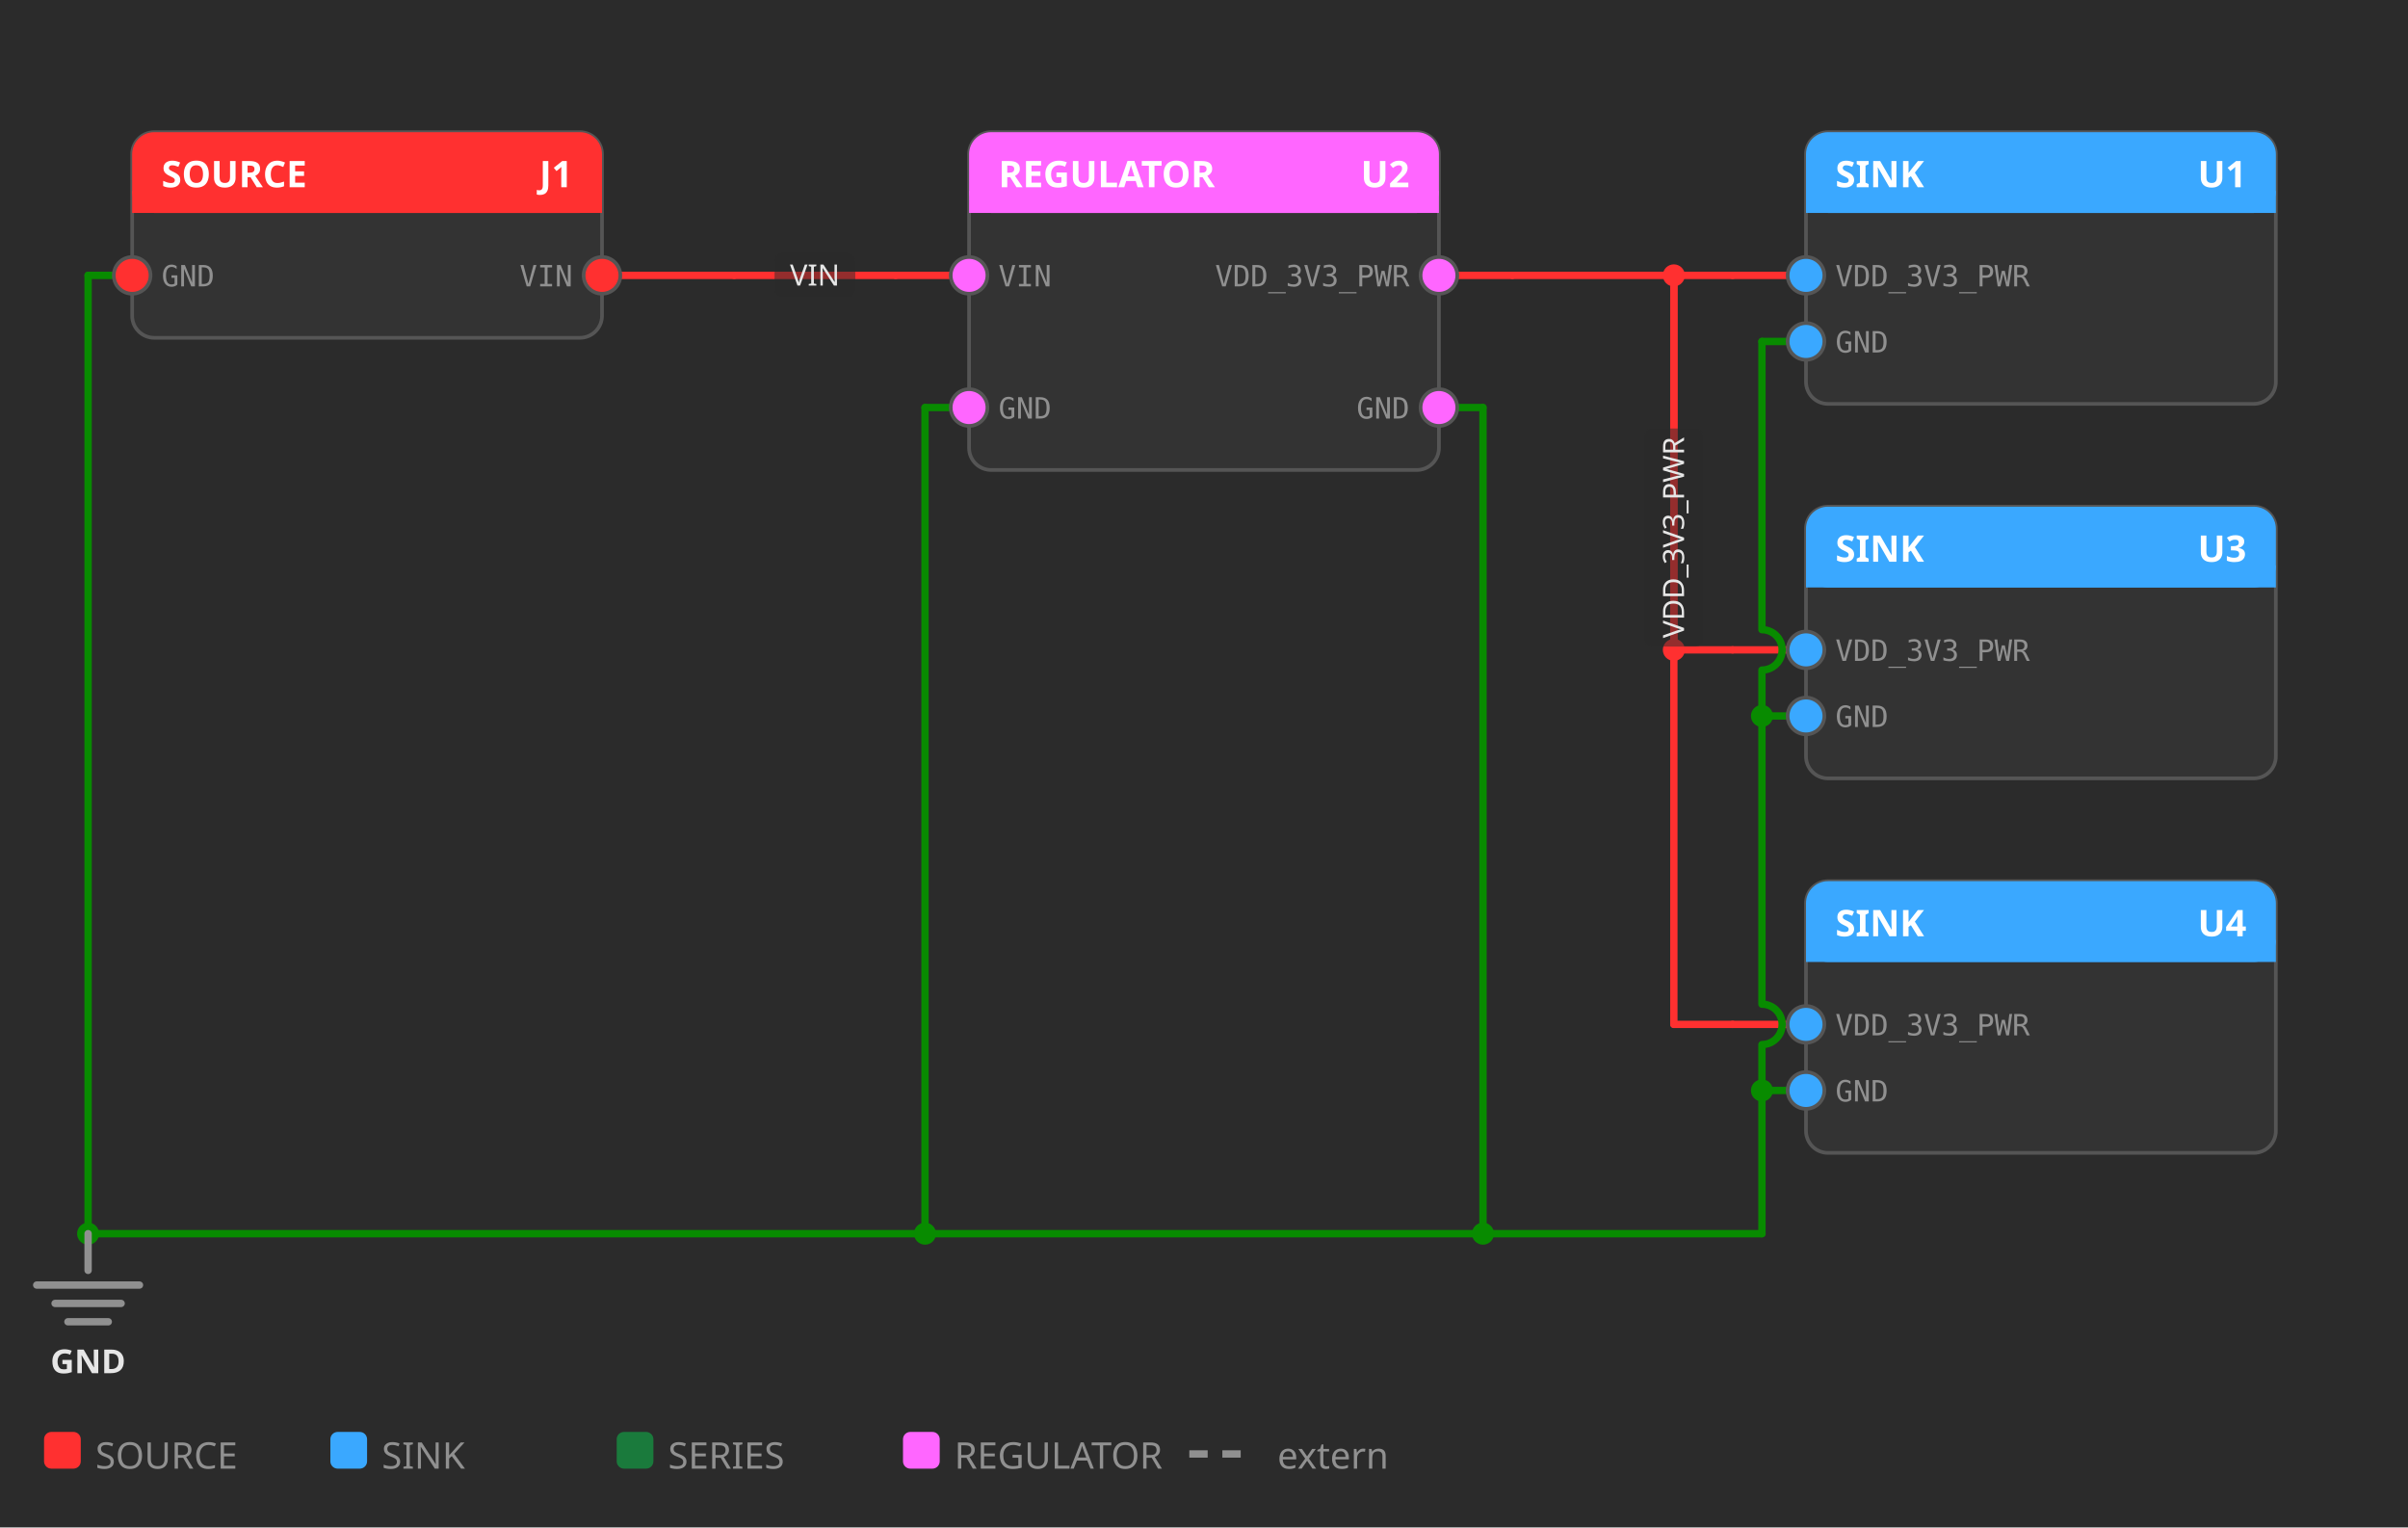
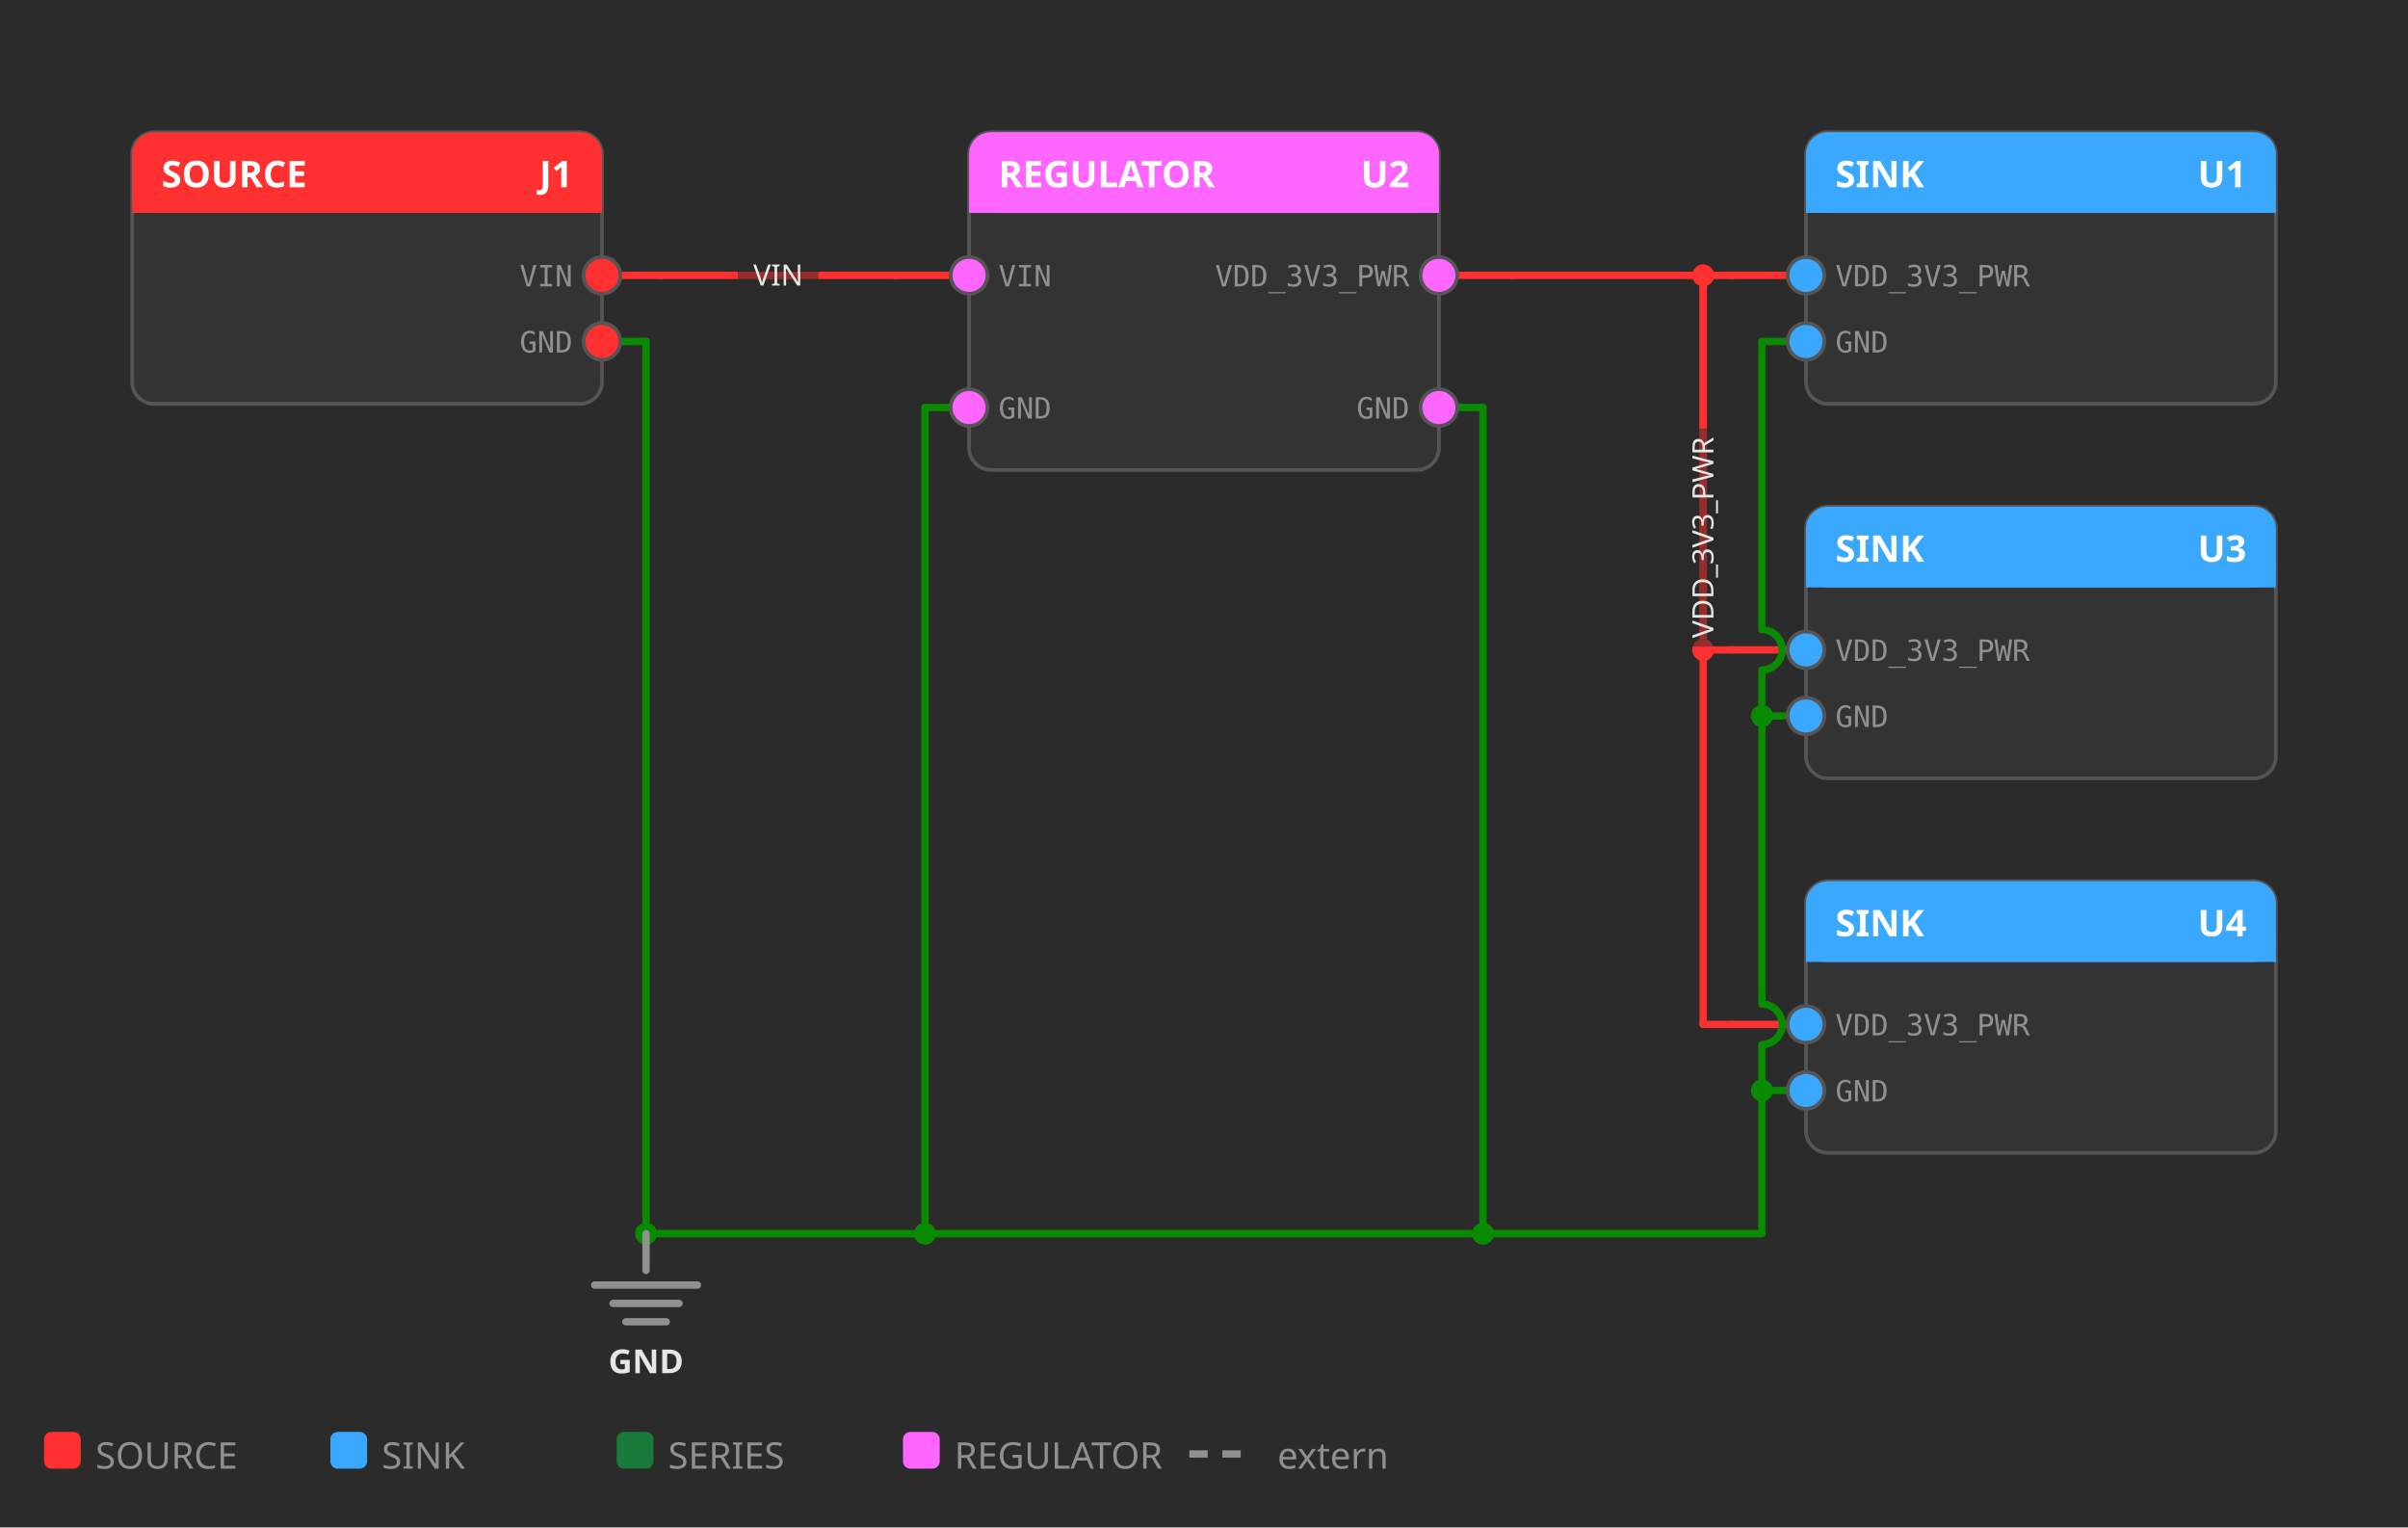
<svg xmlns="http://www.w3.org/2000/svg" width="656" height="416" viewBox="0 0 656 416">
  <rect width="100%" height="100%" fill="#2b2b2b" />
-   <line x1="164" y1="75" x2="200" y2="75" stroke="#ff3030" stroke-width="2" stroke-linecap="round" />
-   <line x1="200" y1="75" x2="244" y2="75" stroke="#ff3030" stroke-width="2" stroke-linecap="round" />
+   <line x1="164" y1="75" x2="180" y2="75" stroke="#ff3030" stroke-width="2" stroke-linecap="round" />
+   <line x1="180" y1="75" x2="244" y2="75" stroke="#ff3030" stroke-width="2" stroke-linecap="round" />
  <line x1="244" y1="75" x2="264" y2="75" stroke="#ff3030" stroke-width="2" stroke-linecap="round" />
  <line x1="392" y1="75" x2="412" y2="75" stroke="#ff3030" stroke-width="2" stroke-linecap="round" />
  <line x1="412" y1="75" x2="472" y2="75" stroke="#ff3030" stroke-width="2" stroke-linecap="round" />
  <line x1="472" y1="75" x2="492" y2="75" stroke="#ff3030" stroke-width="2" stroke-linecap="round" />
  <line x1="472" y1="177" x2="492" y2="177" stroke="#ff3030" stroke-width="2" stroke-linecap="round" />
-   <line x1="456" y1="177" x2="472" y2="177" stroke="#ff3030" stroke-width="2" stroke-linecap="round" />
+   <line x1="464" y1="177" x2="472" y2="177" stroke="#ff3030" stroke-width="2" stroke-linecap="round" />
  <line x1="472" y1="279" x2="492" y2="279" stroke="#ff3030" stroke-width="2" stroke-linecap="round" />
-   <line x1="456" y1="279" x2="472" y2="279" stroke="#ff3030" stroke-width="2" stroke-linecap="round" />
-   <line x1="24" y1="336" x2="480" y2="336" stroke="#088b00" stroke-width="2" stroke-linecap="round" />
-   <line x1="24" y1="75" x2="36" y2="75" stroke="#088b00" stroke-width="2" stroke-linecap="round" />
+   <line x1="464" y1="279" x2="472" y2="279" stroke="#ff3030" stroke-width="2" stroke-linecap="round" />
+   <line x1="176" y1="336" x2="480" y2="336" stroke="#088b00" stroke-width="2" stroke-linecap="round" />
+   <line x1="164" y1="93" x2="176" y2="93" stroke="#088b00" stroke-width="2" stroke-linecap="round" />
  <line x1="252" y1="111" x2="264" y2="111" stroke="#088b00" stroke-width="2" stroke-linecap="round" />
  <line x1="392" y1="111" x2="404" y2="111" stroke="#088b00" stroke-width="2" stroke-linecap="round" />
  <line x1="480" y1="93" x2="492" y2="93" stroke="#088b00" stroke-width="2" stroke-linecap="round" />
  <line x1="480" y1="195" x2="492" y2="195" stroke="#088b00" stroke-width="2" stroke-linecap="round" />
  <line x1="480" y1="297" x2="492" y2="297" stroke="#088b00" stroke-width="2" stroke-linecap="round" />
-   <path d="M 456,75 V 177" fill="none" stroke="#ff3030" stroke-width="2" stroke-linecap="round" stroke-linejoin="round" />
-   <path d="M 456,75 V 279" fill="none" stroke="#ff3030" stroke-width="2" stroke-linecap="round" stroke-linejoin="round" />
-   <path d="M 24,75 V 336" fill="none" stroke="#088b00" stroke-width="2" stroke-linecap="round" stroke-linejoin="round" />
+   <path d="M 464,75 V 177" fill="none" stroke="#ff3030" stroke-width="2" stroke-linecap="round" stroke-linejoin="round" />
+   <path d="M 464,75 V 279" fill="none" stroke="#ff3030" stroke-width="2" stroke-linecap="round" stroke-linejoin="round" />
+   <path d="M 176,93 V 336" fill="none" stroke="#088b00" stroke-width="2" stroke-linecap="round" stroke-linejoin="round" />
  <path d="M 252,111 V 336" fill="none" stroke="#088b00" stroke-width="2" stroke-linecap="round" stroke-linejoin="round" />
  <path d="M 404,111 V 336" fill="none" stroke="#088b00" stroke-width="2" stroke-linecap="round" stroke-linejoin="round" />
  <path d="M 480,93 V 171.5 A 5.5,5.5 0 0 1 480,182.5 V 273.5 A 5.5,5.5 0 0 1 480,284.5 V 336" fill="none" stroke="#088b00" stroke-width="2" stroke-linecap="round" stroke-linejoin="round" />
-   <circle cx="24" cy="336" r="3" fill="#088b00" />
+   <circle cx="176" cy="336" r="3" fill="#088b00" />
  <circle cx="252" cy="336" r="3" fill="#088b00" />
  <circle cx="404" cy="336" r="3" fill="#088b00" />
-   <circle cx="456" cy="75" r="3" fill="#ff3030" />
-   <circle cx="456" cy="177" r="3" fill="#ff3030" />
+   <circle cx="464" cy="75" r="3" fill="#ff3030" />
+   <circle cx="464" cy="177" r="3" fill="#ff3030" />
  <circle cx="480" cy="195" r="3" fill="#088b00" />
  <circle cx="480" cy="297" r="3" fill="#088b00" />
-   <line x1="24" y1="336" x2="24" y2="346" stroke="#909090" stroke-width="2" stroke-linecap="round" />
-   <line x1="10" y1="350" x2="38" y2="350" stroke="#909090" stroke-width="2" stroke-linecap="round" />
-   <line x1="15" y1="355" x2="33" y2="355" stroke="#909090" stroke-width="2" stroke-linecap="round" />
-   <line x1="18.5" y1="360" x2="29.5" y2="360" stroke="#909090" stroke-width="2" stroke-linecap="round" />
-   <text x="24" y="374" text-anchor="middle" fill="#e6e6e6" font-family="Segoe UI,sans-serif" font-size="9" font-weight="600">GND</text>
-   <rect class="topo-hit" data-label="J1" x="36" y="36" width="128" height="56" rx="6" fill="#333333" stroke="#555555" stroke-width="1" />
+   <line x1="176" y1="336" x2="176" y2="346" stroke="#909090" stroke-width="2" stroke-linecap="round" />
+   <line x1="162" y1="350" x2="190" y2="350" stroke="#909090" stroke-width="2" stroke-linecap="round" />
+   <line x1="167" y1="355" x2="185" y2="355" stroke="#909090" stroke-width="2" stroke-linecap="round" />
+   <line x1="170.5" y1="360" x2="181.5" y2="360" stroke="#909090" stroke-width="2" stroke-linecap="round" />
+   <text x="176" y="374" text-anchor="middle" fill="#e6e6e6" font-family="Segoe UI,sans-serif" font-size="9" font-weight="600">GND</text>
+   <rect class="topo-hit" data-label="J1" x="36" y="36" width="128" height="74" rx="6" fill="#333333" stroke="#555555" stroke-width="1" />
  <rect x="36" y="36" width="128" height="22" rx="6" fill="#ff3030" />
  <rect x="36" y="52" width="128" height="6" fill="#ff3030" />
  <text x="44" y="51" fill="#ffffff" font-family="Segoe UI,sans-serif" font-size="10" font-weight="600">SOURCE</text>
  <text x="156" y="51" fill="#ffffff" text-anchor="end" font-family="Segoe UI,sans-serif" font-size="10" font-weight="600">J1</text>
  <circle cx="164" cy="75" r="5" fill="#ff3030" stroke="#555555" stroke-width="1" />
  <text x="156" y="78" text-anchor="end" fill="#909090" font-family="Consolas,monospace" font-size="8">VIN</text>
-   <circle cx="36" cy="75" r="5" fill="#ff3030" stroke="#555555" stroke-width="1" />
-   <text x="44" y="78" text-anchor="start" fill="#909090" font-family="Consolas,monospace" font-size="8">GND</text>
+   <circle cx="164" cy="93" r="5" fill="#ff3030" stroke="#555555" stroke-width="1" />
+   <text x="156" y="96" text-anchor="end" fill="#909090" font-family="Consolas,monospace" font-size="8">GND</text>
  <rect class="topo-hit" data-label="U2" x="264" y="36" width="128" height="92" rx="6" fill="#333333" stroke="#555555" stroke-width="1" />
  <rect x="264" y="36" width="128" height="22" rx="6" fill="#ff66ff" />
  <rect x="264" y="52" width="128" height="6" fill="#ff66ff" />
  <text x="272" y="51" fill="#ffffff" font-family="Segoe UI,sans-serif" font-size="10" font-weight="600">REGULATOR</text>
  <text x="384" y="51" fill="#ffffff" text-anchor="end" font-family="Segoe UI,sans-serif" font-size="10" font-weight="600">U2</text>
  <circle cx="264" cy="75" r="5" fill="#ff66ff" stroke="#555555" stroke-width="1" />
  <text x="272" y="78" text-anchor="start" fill="#909090" font-family="Consolas,monospace" font-size="8">VIN</text>
  <circle cx="392" cy="75" r="5" fill="#ff66ff" stroke="#555555" stroke-width="1" />
  <text x="384" y="78" text-anchor="end" fill="#909090" font-family="Consolas,monospace" font-size="8">VDD_3V3_PWR</text>
  <circle cx="264" cy="111" r="5" fill="#ff66ff" stroke="#555555" stroke-width="1" />
  <text x="272" y="114" text-anchor="start" fill="#909090" font-family="Consolas,monospace" font-size="8">GND</text>
  <circle cx="392" cy="111" r="5" fill="#ff66ff" stroke="#555555" stroke-width="1" />
  <text x="384" y="114" text-anchor="end" fill="#909090" font-family="Consolas,monospace" font-size="8">GND</text>
  <rect class="topo-hit" data-label="U1" x="492" y="36" width="128" height="74" rx="6" fill="#333333" stroke="#555555" stroke-width="1" />
  <rect x="492" y="36" width="128" height="22" rx="6" fill="#3aa8ff" />
  <rect x="492" y="52" width="128" height="6" fill="#3aa8ff" />
  <text x="500" y="51" fill="#ffffff" font-family="Segoe UI,sans-serif" font-size="10" font-weight="600">SINK</text>
  <text x="612" y="51" fill="#ffffff" text-anchor="end" font-family="Segoe UI,sans-serif" font-size="10" font-weight="600">U1</text>
  <circle cx="492" cy="75" r="5" fill="#3aa8ff" stroke="#555555" stroke-width="1" />
  <text x="500" y="78" text-anchor="start" fill="#909090" font-family="Consolas,monospace" font-size="8">VDD_3V3_PWR</text>
  <circle cx="492" cy="93" r="5" fill="#3aa8ff" stroke="#555555" stroke-width="1" />
  <text x="500" y="96" text-anchor="start" fill="#909090" font-family="Consolas,monospace" font-size="8">GND</text>
  <rect class="topo-hit" data-label="U3" x="492" y="138" width="128" height="74" rx="6" fill="#333333" stroke="#555555" stroke-width="1" />
  <rect x="492" y="138" width="128" height="22" rx="6" fill="#3aa8ff" />
  <rect x="492" y="154" width="128" height="6" fill="#3aa8ff" />
  <text x="500" y="153" fill="#ffffff" font-family="Segoe UI,sans-serif" font-size="10" font-weight="600">SINK</text>
  <text x="612" y="153" fill="#ffffff" text-anchor="end" font-family="Segoe UI,sans-serif" font-size="10" font-weight="600">U3</text>
  <circle cx="492" cy="177" r="5" fill="#3aa8ff" stroke="#555555" stroke-width="1" />
  <text x="500" y="180" text-anchor="start" fill="#909090" font-family="Consolas,monospace" font-size="8">VDD_3V3_PWR</text>
  <circle cx="492" cy="195" r="5" fill="#3aa8ff" stroke="#555555" stroke-width="1" />
  <text x="500" y="198" text-anchor="start" fill="#909090" font-family="Consolas,monospace" font-size="8">GND</text>
  <rect class="topo-hit" data-label="U4" x="492" y="240" width="128" height="74" rx="6" fill="#333333" stroke="#555555" stroke-width="1" />
  <rect x="492" y="240" width="128" height="22" rx="6" fill="#3aa8ff" />
  <rect x="492" y="256" width="128" height="6" fill="#3aa8ff" />
  <text x="500" y="255" fill="#ffffff" font-family="Segoe UI,sans-serif" font-size="10" font-weight="600">SINK</text>
  <text x="612" y="255" fill="#ffffff" text-anchor="end" font-family="Segoe UI,sans-serif" font-size="10" font-weight="600">U4</text>
  <circle cx="492" cy="279" r="5" fill="#3aa8ff" stroke="#555555" stroke-width="1" />
  <text x="500" y="282" text-anchor="start" fill="#909090" font-family="Consolas,monospace" font-size="8">VDD_3V3_PWR</text>
  <circle cx="492" cy="297" r="5" fill="#3aa8ff" stroke="#555555" stroke-width="1" />
  <text x="500" y="300" text-anchor="start" fill="#909090" font-family="Consolas,monospace" font-size="8">GND</text>
-   <rect x="211" y="69" width="22" height="12" fill="#2b2b2b" fill-opacity="0.5" stroke="none" rx="2" />
-   <text x="222" y="75" text-anchor="middle" dominant-baseline="middle" fill="#e6e6e6" font-family="Segoe UI,sans-serif" font-size="8">VIN</text>
-   <g transform="translate(456,146.4)">
+   <rect x="201" y="69" width="22" height="12" fill="#2b2b2b" fill-opacity="0.5" stroke="none" rx="2" />
+   <text x="212" y="75" text-anchor="middle" dominant-baseline="middle" fill="#e6e6e6" font-family="Segoe UI,sans-serif" font-size="8">VIN</text>
+   <g transform="translate(464,146.4)">
    <rect x="-8" y="-29.7" width="16" height="59.4" fill="#2b2b2b" fill-opacity="0.5" stroke="none" rx="2" />
    <text transform="rotate(-90)" text-anchor="middle" dominant-baseline="middle" fill="#e6e6e6" font-family="Segoe UI,sans-serif" font-size="8">VDD_3V3_PWR</text>
  </g>
  <rect x="12" y="390" width="10" height="10" rx="2" fill="#ff3030" />
  <text x="26" y="400" fill="#909090" font-family="Segoe UI,sans-serif" font-size="10">SOURCE</text>
  <rect x="90" y="390" width="10" height="10" rx="2" fill="#3aa8ff" />
  <text x="104" y="400" fill="#909090" font-family="Segoe UI,sans-serif" font-size="10">SINK</text>
  <rect x="168" y="390" width="10" height="10" rx="2" fill="#1a7a3c" />
  <text x="182" y="400" fill="#909090" font-family="Segoe UI,sans-serif" font-size="10">SERIES</text>
  <rect x="246" y="390" width="10" height="10" rx="2" fill="#ff66ff" />
  <text x="260" y="400" fill="#909090" font-family="Segoe UI,sans-serif" font-size="10">REGULATOR</text>
  <line x1="324" y1="396" x2="342" y2="396" stroke="#909090" stroke-width="2" stroke-dasharray="5 4" />
  <text x="348" y="400" fill="#909090" font-family="Segoe UI,sans-serif" font-size="10">extern</text>
</svg>
